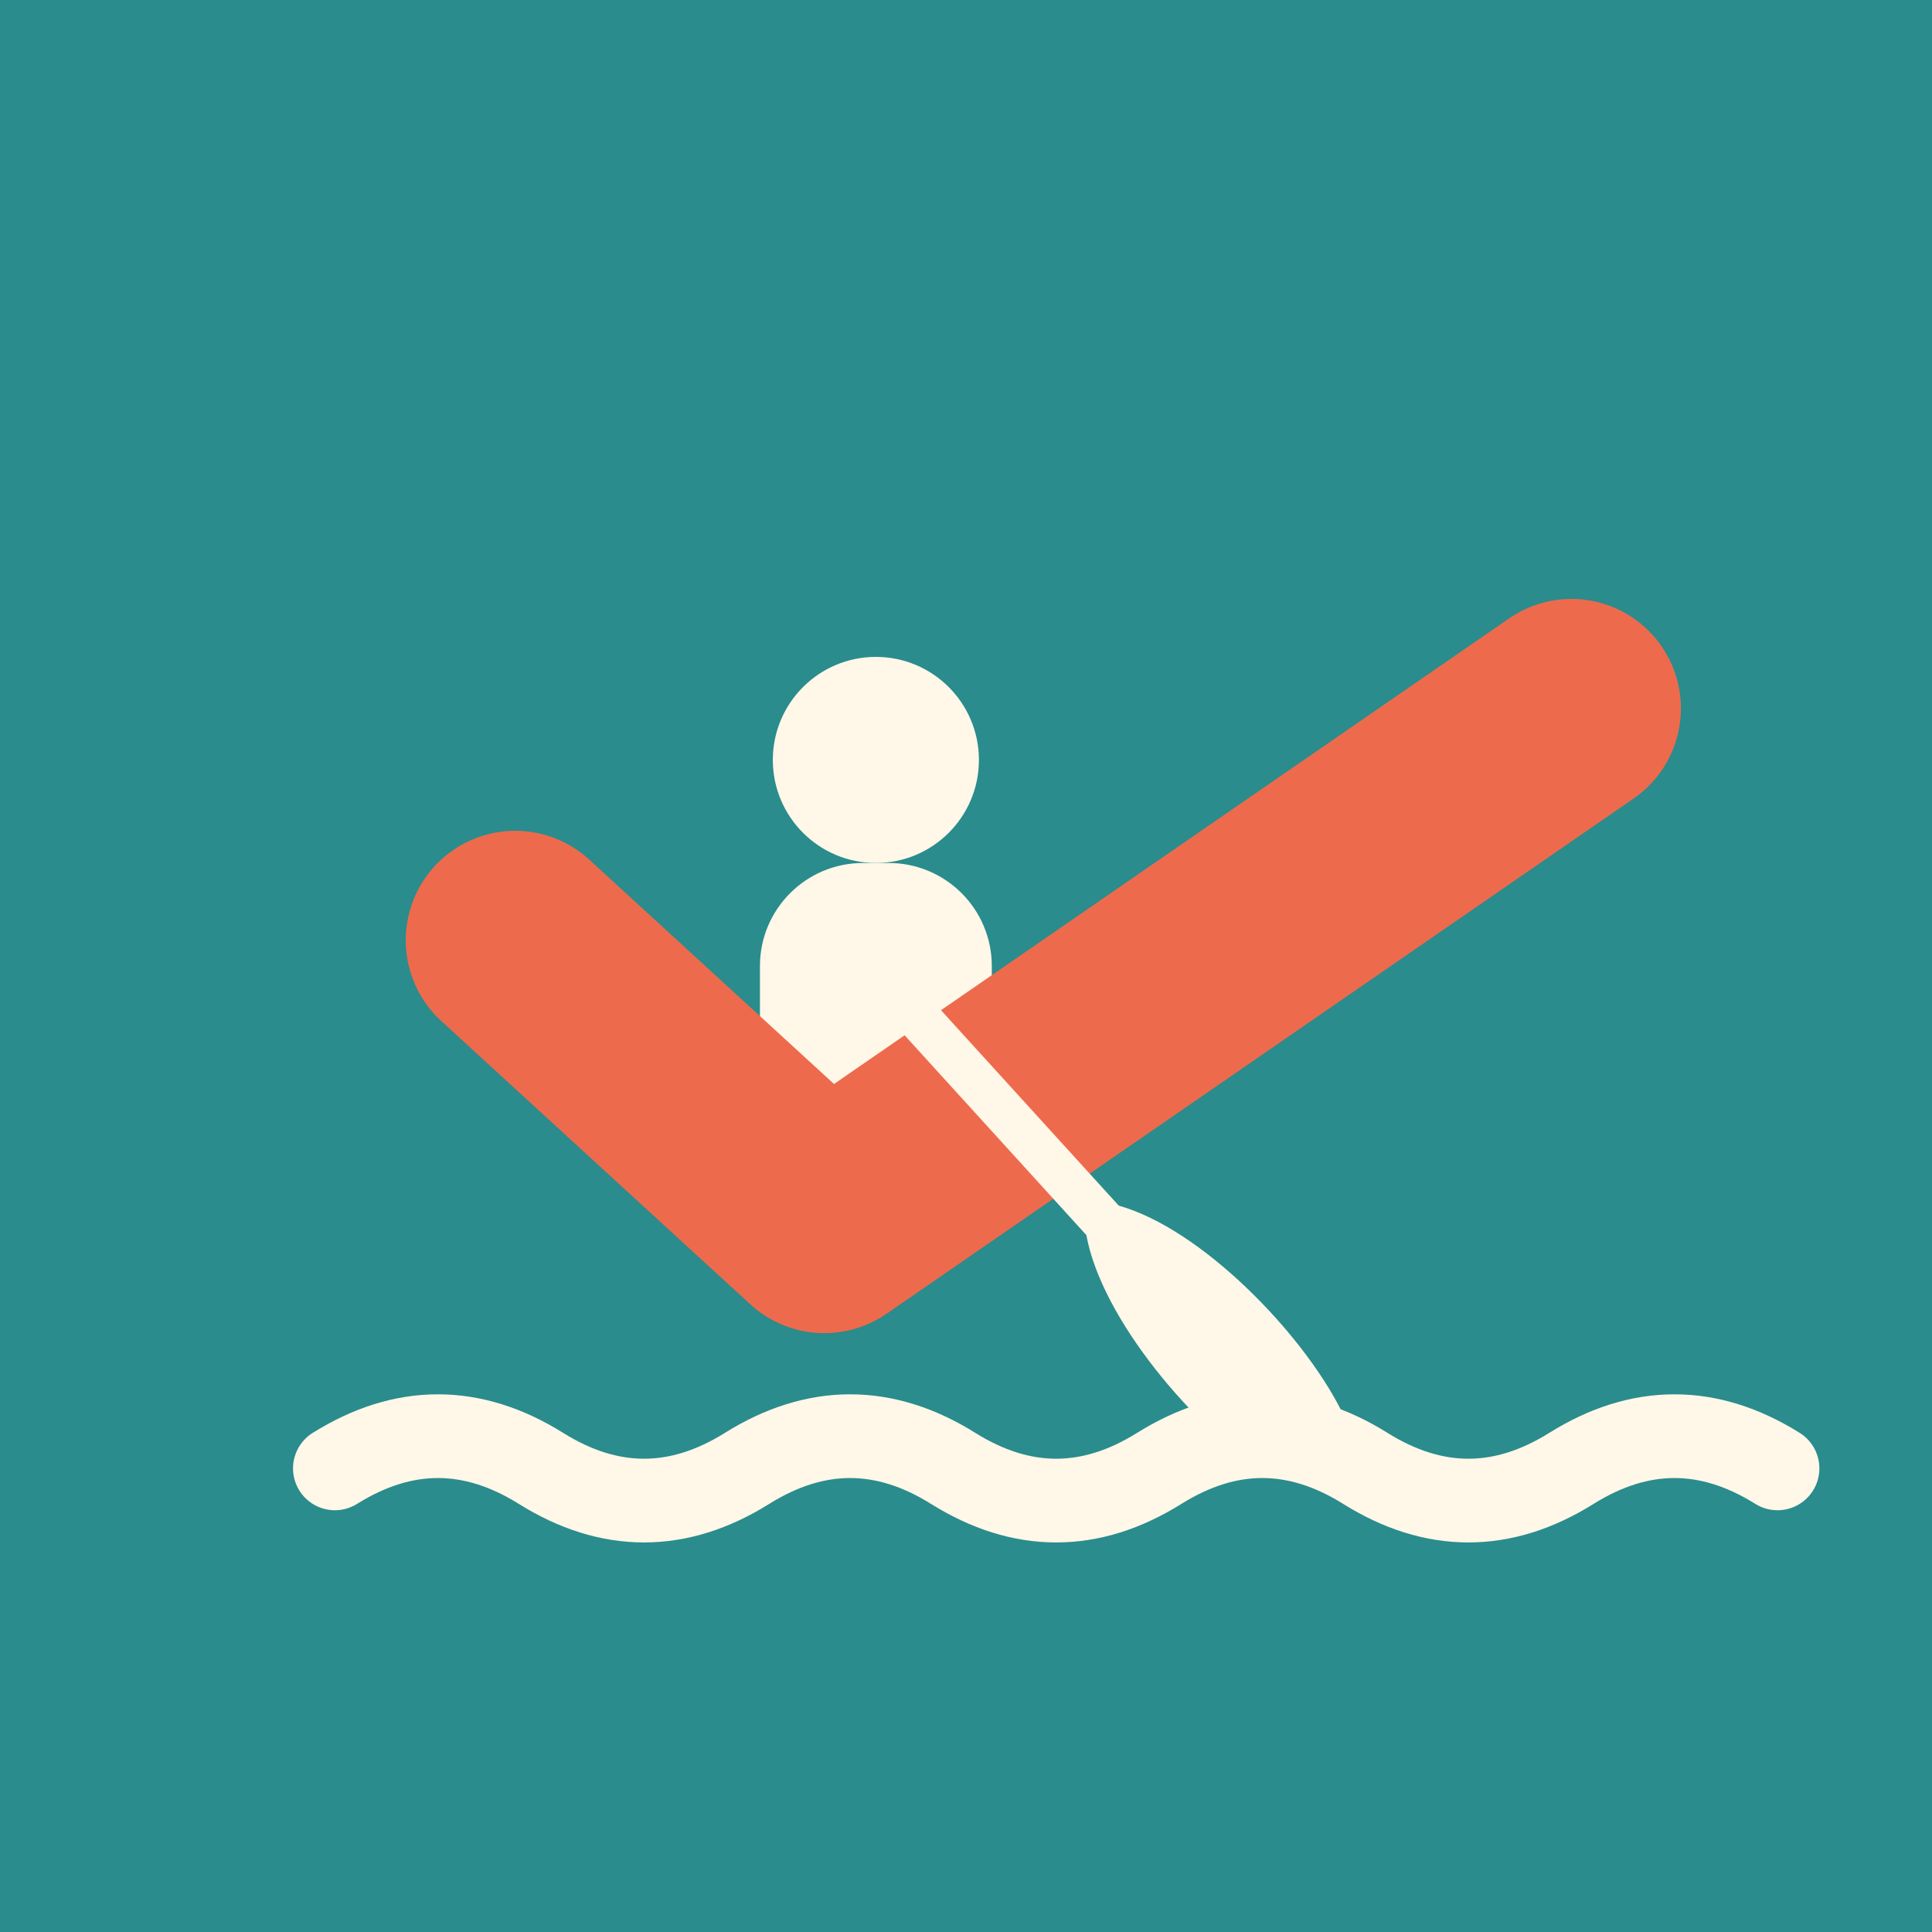
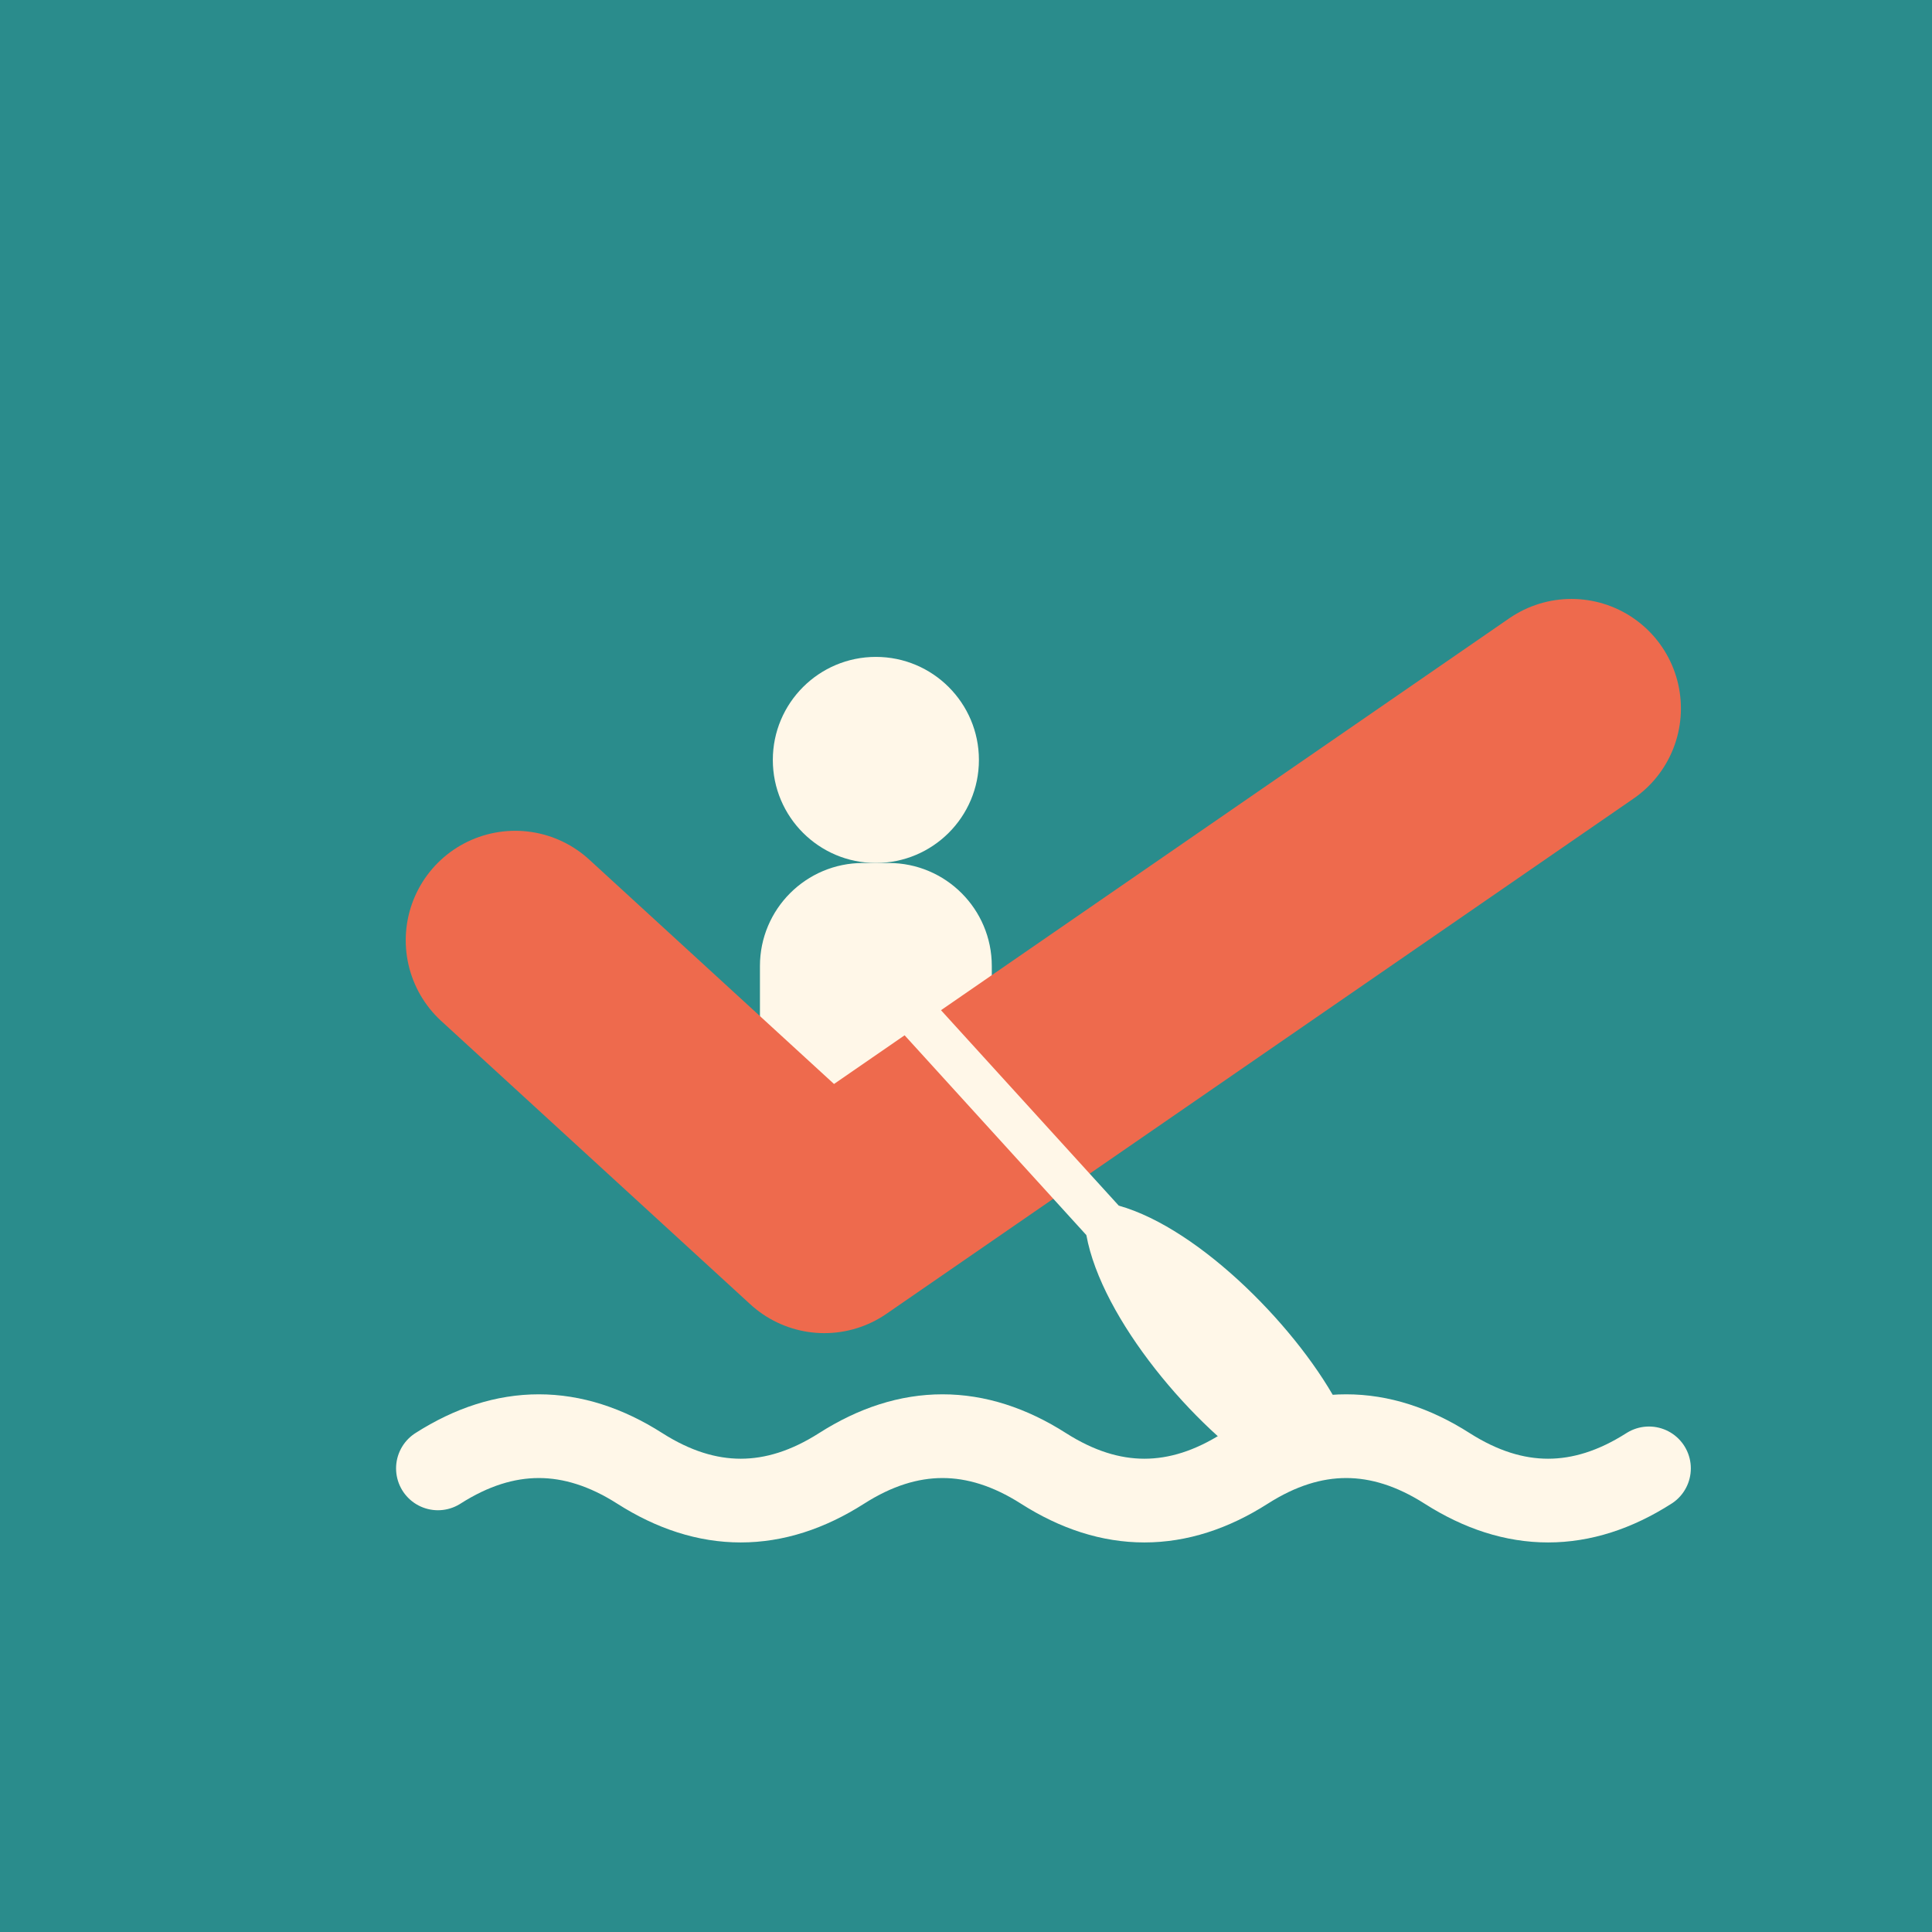
<svg xmlns="http://www.w3.org/2000/svg" viewBox="0 0 100 100" width="400" height="400">
  <rect width="100" height="100" fill="#2A8C8C" />
  <g transform="translate(12 14) scale(0.6667)">
    <circle cx="50" cy="38" r="8" fill="#FFF7E8" />
    <rect x="41" y="46" width="18" height="22" rx="8" fill="#FFF7E8" />
    <path d="M22 52 L46 74 L104 34" fill="none" stroke="#EE6A4D" stroke-width="17" stroke-linecap="round" stroke-linejoin="round" />
    <g transform="translate(46 50) rotate(47.71)" fill="#FFF7E8">
      <rect x="-2" y="-2.6" width="8" height="5.2" rx="2.6" />
      <rect x="0" y="-1.7" width="34.1" height="3.4" rx="1.2" />
      <path d="M32.1 -1.7 C37.7 -5.2 48.8 -5.6 55.4 -3.8 Q57.0 0 55.4 3.8 C48.8 5.6 37.7 5.2 32.1 1.7 Z" />
    </g>
-     <path d="M8 93 q8 -5 16 0 t16 0 t16 0 t16 0 t16 0 t16 0 t16 0" fill="none" stroke="#FFF7E8" stroke-width="6.5" stroke-linecap="round" />
+     <path d="M16 93 q7.83 -5 15.67 0 t15.67 0 t15.67 0 t15.67 0 t15.67 0 t15.67 0" fill="none" stroke="#FFF7E8" stroke-width="6.5" stroke-linecap="round" />
  </g>
</svg>
